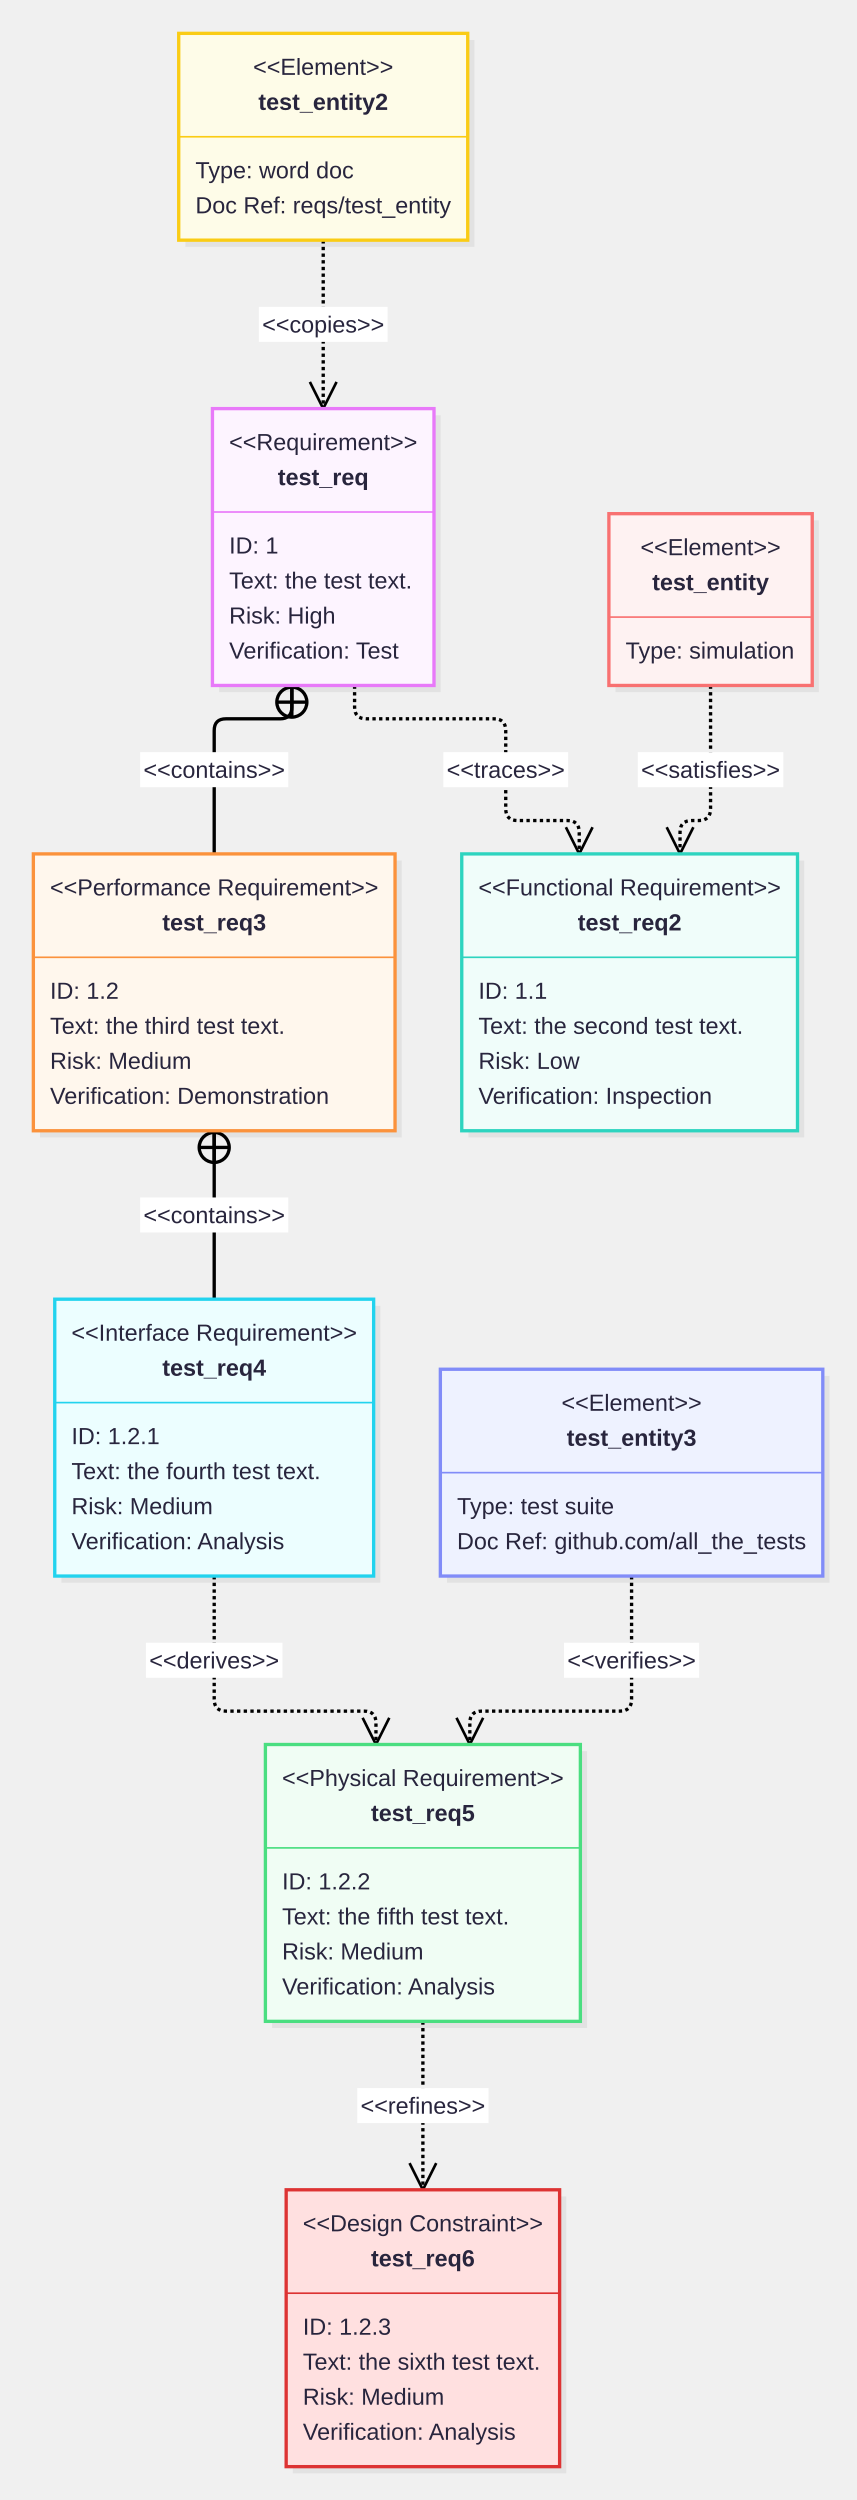
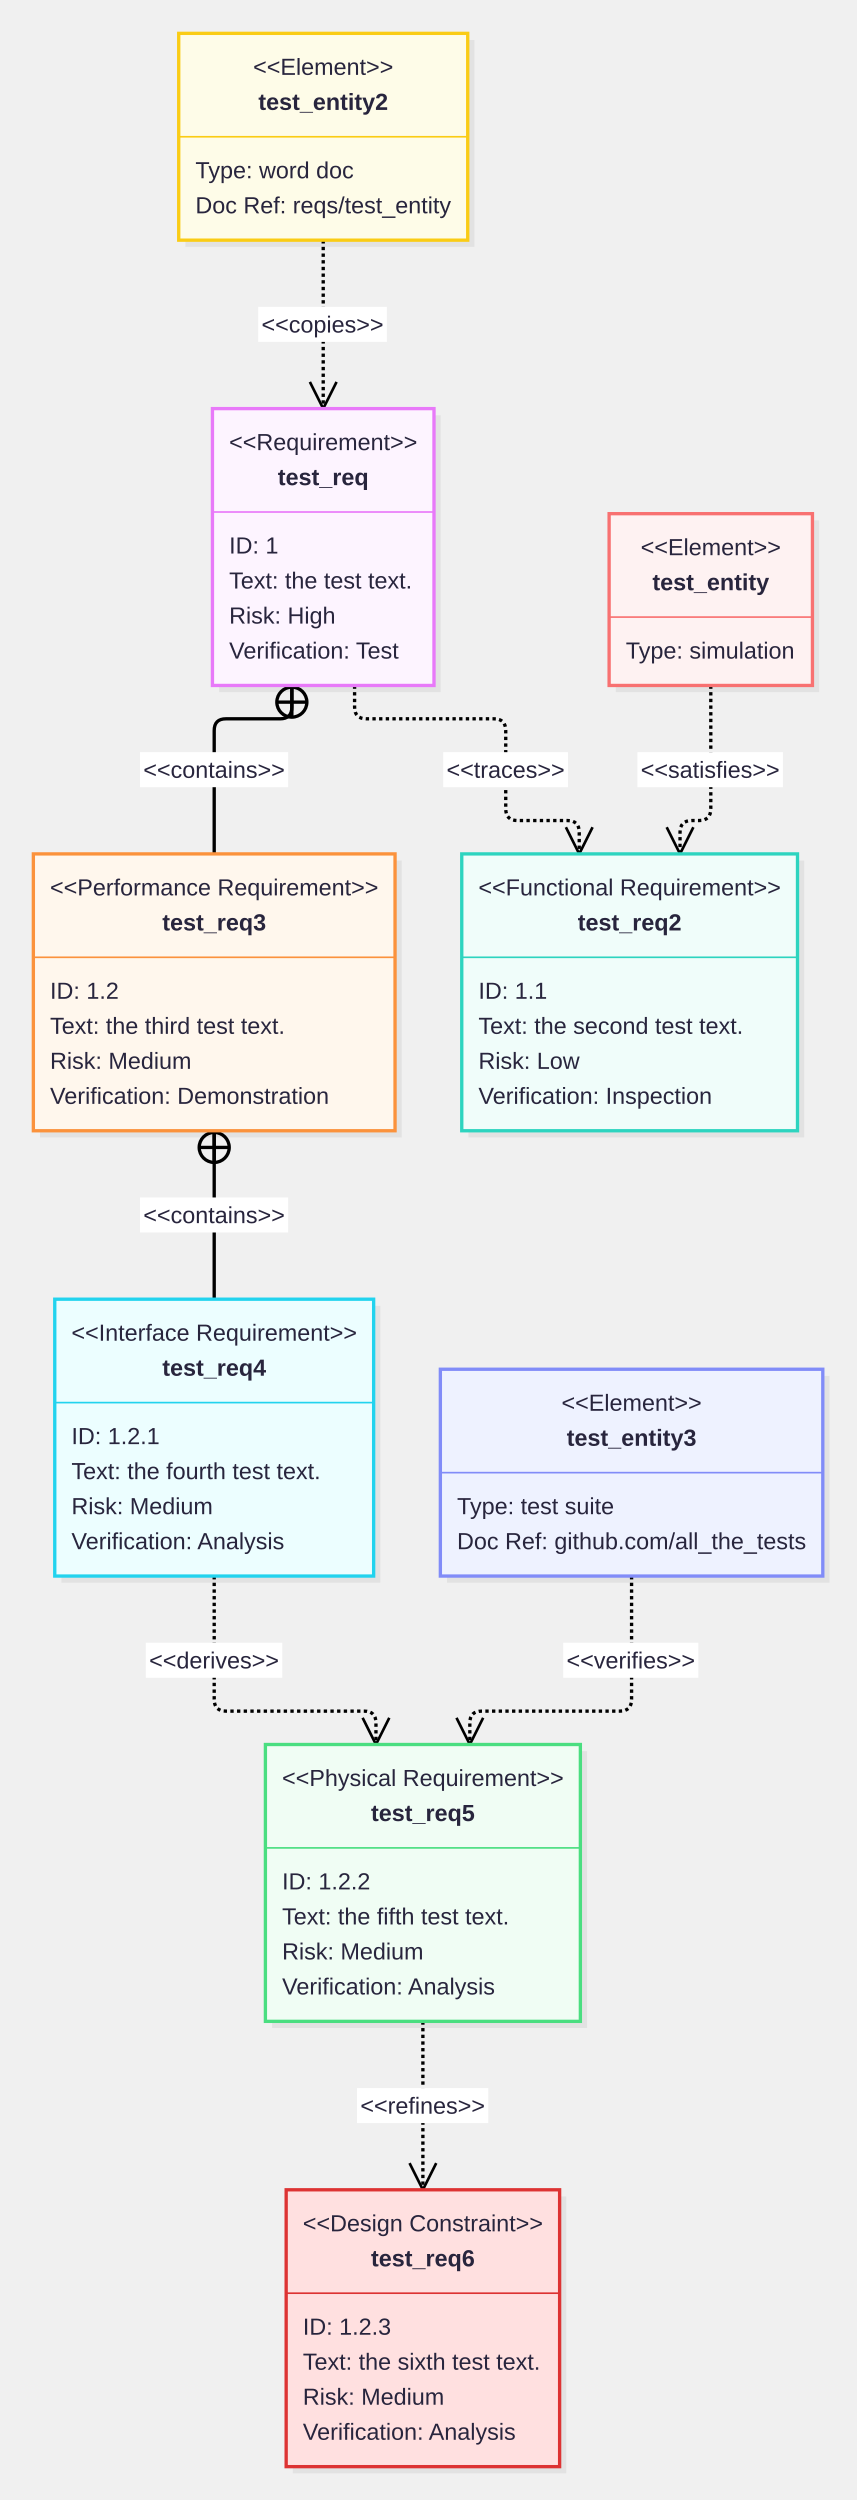
<svg xmlns="http://www.w3.org/2000/svg" id="my-svg" width="100%" class="requirementDiagram" style="max-width: 513.351px; background-color: white;" viewBox="-20 -20 513.351 1499" role="graphics-document document" aria-roledescription="requirement">
  <style>#my-svg{font-family:"Recursive Variable", arial, sans-serif;font-size:16px;}#my-svg text{font-family:"Recursive Variable", arial, sans-serif;}</style>
  <g>
    <g class="edgePaths">
      <g id="L-test_entity-test_req2-0" class="edgePath">
-         <path class="flowchart-link LS-test_entity LE-test_req2" d="M406.05,391L406.05,464.929C406.05,469.643,403.692,472,398.978,472L394.815,472C390.101,472,387.744,474.357,387.744,479.071L387.744,492" fill="none" stroke="#000000" stroke-width="2" stroke-dasharray="2 2" />
+         <path class="flowchart-link LS-test_entity LE-test_req2" d="M406.188,391L406.188,464.929C406.188,469.643,403.831,472,399.117,472L394.815,472C390.101,472,387.744,474.357,387.744,479.071L387.744,492" fill="none" stroke="#000000" stroke-width="2" stroke-dasharray="2 2" />
        <path class="marker" d="M395.744,476L387.744,492L379.744,476" fill="none" stroke="#000000" stroke-width="1.6" />
      </g>
      <g id="L-test_req-test_req2-1" class="edgePath">
        <path class="flowchart-link LS-test_req LE-test_req2" d="M192.609,391L192.609,403.929C192.609,408.643,194.966,411,199.68,411L276.167,411C280.881,411,283.238,413.357,283.238,418.071L283.238,464.929C283.238,469.643,285.595,472,290.309,472L320.235,472C324.949,472,327.306,474.357,327.306,479.071L327.306,492" fill="none" stroke="#000000" stroke-width="2" stroke-dasharray="2 2" />
        <path class="marker" d="M335.306,476L327.306,492L319.306,476" fill="none" stroke="#000000" stroke-width="1.6" />
      </g>
      <g id="L-test_req-test_req3-2" class="edgePath">
        <path class="flowchart-link LS-test_req LE-test_req3" d="M154.996,391L154.996,403.929C154.996,408.643,152.639,411,147.925,411L115.505,411C110.791,411,108.434,413.357,108.434,418.071L108.434,492" fill="none" stroke="#000000" stroke-width="2" />
        <circle class="marker" cx="154.996" cy="401" r="9" fill="none" stroke="#000000" stroke-width="2" />
        <path class="marker" d="M154.996,392L154.996,410M163.996,401L145.996,401" fill="none" stroke="#000000" stroke-width="2" />
      </g>
      <g id="L-test_req3-test_req4-3" class="edgePath">
        <path class="flowchart-link LS-test_req3 LE-test_req4" d="M108.434,658L108.434,759" fill="none" stroke="#000000" stroke-width="2" />
        <circle class="marker" cx="108.434" cy="668" r="9" fill="none" stroke="#000000" stroke-width="2" />
        <path class="marker" d="M108.434,659L108.434,677M117.434,668L99.434,668" fill="none" stroke="#000000" stroke-width="2" />
      </g>
      <g id="L-test_req4-test_req5-4" class="edgePath">
        <path class="flowchart-link LS-test_req4 LE-test_req5" d="M108.434,925L108.434,998.929C108.434,1003.643,110.791,1006,115.505,1006L198.351,1006C203.065,1006,205.422,1008.357,205.422,1013.071L205.422,1026" fill="none" stroke="#000000" stroke-width="2" stroke-dasharray="2 2" />
        <path class="marker" d="M213.422,1010L205.422,1026L197.422,1010" fill="none" stroke="#000000" stroke-width="1.6" />
      </g>
      <g id="L-test_req5-test_req6-5" class="edgePath">
        <path class="flowchart-link LS-test_req5 LE-test_req6" d="M233.564,1192L233.564,1293" fill="none" stroke="#000000" stroke-width="2" stroke-dasharray="2 2" />
        <path class="marker" d="M241.564,1277L233.564,1293L225.564,1277" fill="none" stroke="#000000" stroke-width="1.6" />
      </g>
      <g id="L-test_entity3-test_req5-6" class="edgePath">
        <path class="flowchart-link LS-test_entity3 LE-test_req5" d="M358.694,925L358.694,998.929C358.694,1003.643,356.337,1006,351.623,1006L268.777,1006C264.063,1006,261.706,1008.357,261.706,1013.071L261.706,1026" fill="none" stroke="#000000" stroke-width="2" stroke-dasharray="2 2" />
        <path class="marker" d="M269.706,1010L261.706,1026L253.706,1010" fill="none" stroke="#000000" stroke-width="1.6" />
      </g>
      <g id="L-test_entity2-test_req-7" class="edgePath">
        <path class="flowchart-link LS-test_entity2 LE-test_req" d="M173.802,124L173.802,225" fill="none" stroke="#000000" stroke-width="2" stroke-dasharray="2 2" />
        <path class="marker" d="M181.802,209L173.802,225L165.802,209" fill="none" stroke="#000000" stroke-width="1.6" />
      </g>
    </g>
    <g class="edgeLabels">
      <g class="edgeLabel">
-         <rect x="362.414" y="431" width="87.272" height="21" fill="#FFFFFF" stroke="none" />
-         <text x="406.05" y="446.4" text-anchor="middle" font-size="14" fill="#28253D">&lt;&lt;satisfies&gt;&gt;</text>
+         <rect x="362.188" y="431" width="87.272" height="21" fill="#FFFFFF" stroke="none" />
+         <text x="405.824" y="446.4" text-anchor="middle" font-size="14" fill="#28253D">&lt;&lt;satisfies&gt;&gt;</text>
      </g>
      <g class="edgeLabel">
-         <rect x="245.825" y="431" width="74.826" height="21" fill="#FFFFFF" stroke="none" />
-         <text x="283.238" y="446.4" text-anchor="middle" font-size="14" fill="#28253D">&lt;&lt;traces&gt;&gt;</text>
+         <rect x="245.738" y="431" width="74.826" height="21" fill="#FFFFFF" stroke="none" />
+         <text x="283.151" y="446.4" text-anchor="middle" font-size="14" fill="#28253D">&lt;&lt;traces&gt;&gt;</text>
      </g>
      <g class="edgeLabel">
-         <rect x="64.014" y="431" width="88.84" height="21" fill="#FFFFFF" stroke="none" />
-         <text x="108.434" y="446.4" text-anchor="middle" font-size="14" fill="#28253D">&lt;&lt;contains&gt;&gt;</text>
+         <rect x="63.934" y="431" width="88.84" height="21" fill="#FFFFFF" stroke="none" />
+         <text x="108.354" y="446.4" text-anchor="middle" font-size="14" fill="#28253D">&lt;&lt;contains&gt;&gt;</text>
      </g>
      <g class="edgeLabel">
-         <rect x="64.014" y="698" width="88.84" height="21" fill="#FFFFFF" stroke="none" />
-         <text x="108.434" y="713.4" text-anchor="middle" font-size="14" fill="#28253D">&lt;&lt;contains&gt;&gt;</text>
+         <rect x="63.934" y="698" width="88.84" height="21" fill="#FFFFFF" stroke="none" />
+         <text x="108.354" y="713.4" text-anchor="middle" font-size="14" fill="#28253D">&lt;&lt;contains&gt;&gt;</text>
      </g>
      <g class="edgeLabel">
-         <rect x="67.521" y="965" width="81.826" height="21" fill="#FFFFFF" stroke="none" />
-         <text x="108.434" y="980.4" text-anchor="middle" font-size="14" fill="#28253D">&lt;&lt;derives&gt;&gt;</text>
+         <rect x="67.434" y="965" width="81.826" height="21" fill="#FFFFFF" stroke="none" />
+         <text x="108.347" y="980.4" text-anchor="middle" font-size="14" fill="#28253D">&lt;&lt;derives&gt;&gt;</text>
      </g>
      <g class="edgeLabel">
-         <rect x="194.205" y="1232" width="78.718" height="21" fill="#FFFFFF" stroke="none" />
-         <text x="233.564" y="1247.4" text-anchor="middle" font-size="14" fill="#28253D">&lt;&lt;refines&gt;&gt;</text>
+         <rect x="194.064" y="1232" width="78.718" height="21" fill="#FFFFFF" stroke="none" />
+         <text x="233.423" y="1247.4" text-anchor="middle" font-size="14" fill="#28253D">&lt;&lt;refines&gt;&gt;</text>
      </g>
      <g class="edgeLabel">
-         <rect x="318.173" y="965" width="81.042" height="21" fill="#FFFFFF" stroke="none" />
-         <text x="358.694" y="980.4" text-anchor="middle" font-size="14" fill="#28253D">&lt;&lt;verifies&gt;&gt;</text>
+         <rect x="317.694" y="965" width="81.042" height="21" fill="#FFFFFF" stroke="none" />
+         <text x="358.215" y="980.4" text-anchor="middle" font-size="14" fill="#28253D">&lt;&lt;verifies&gt;&gt;</text>
      </g>
      <g class="edgeLabel">
-         <rect x="135.22" y="164" width="77.164" height="21" fill="#FFFFFF" stroke="none" />
-         <text x="173.802" y="179.4" text-anchor="middle" font-size="14" fill="#28253D">&lt;&lt;copies&gt;&gt;</text>
+         <rect x="134.802" y="164" width="77.164" height="21" fill="#FFFFFF" stroke="none" />
+         <text x="173.384" y="179.4" text-anchor="middle" font-size="14" fill="#28253D">&lt;&lt;copies&gt;&gt;</text>
      </g>
    </g>
    <g class="nodes">
      <g id="requirement-test_req-0" class="node default">
        <rect class="drop-shadow" x="111.382" y="229" width="132.84" height="166" fill="#000000" stroke="none" opacity="0.06" />
        <rect class="basic label-container" x="107.382" y="225" width="132.84" height="166" fill="#FDF4FF" stroke="#E879F9" stroke-width="2" />
        <text class="stereotype" x="173.802" y="249.9" text-anchor="middle" font-size="14" fill="#28253D">&lt;&lt;Requirement&gt;&gt;</text>
        <text class="nodeLabel" x="173.802" y="270.9" text-anchor="middle" font-size="14" fill="#28253D" font-weight="bold">test_req</text>
        <path class="divider" d="M107.382,287L240.222,287" fill="none" stroke="#E879F9" stroke-width="1" />
        <text class="label" x="117.382" y="311.9" text-anchor="start" font-size="14" fill="#28253D">
          <tspan x="117.382" y="311.9">ID: 1</tspan>
          <tspan x="117.382" y="332.9">Text: the test text.</tspan>
          <tspan x="117.382" y="353.9">Risk: High</tspan>
          <tspan x="117.382" y="374.9">Verification: Test</tspan>
        </text>
      </g>
      <g id="requirement-test_req2-1" class="node default">
        <rect class="drop-shadow" x="260.868" y="496" width="201.314" height="166" fill="#000000" stroke="none" opacity="0.06" />
        <rect class="basic label-container" x="256.868" y="492" width="201.314" height="166" fill="#F0FDFA" stroke="#2DD4BF" stroke-width="2" />
        <text class="stereotype" x="357.525" y="516.9" text-anchor="middle" font-size="14" fill="#28253D">&lt;&lt;Functional Requirement&gt;&gt;</text>
        <text class="nodeLabel" x="357.525" y="537.9" text-anchor="middle" font-size="14" fill="#28253D" font-weight="bold">test_req2</text>
        <path class="divider" d="M256.868,554L458.182,554" fill="none" stroke="#2DD4BF" stroke-width="1" />
        <text class="label" x="266.868" y="578.9" text-anchor="start" font-size="14" fill="#28253D">
          <tspan x="266.868" y="578.9">ID: 1.1</tspan>
          <tspan x="266.868" y="599.9">Text: the second test text.</tspan>
          <tspan x="266.868" y="620.9">Risk: Low</tspan>
          <tspan x="266.868" y="641.9">Verification: Inspection</tspan>
        </text>
      </g>
      <g id="requirement-test_req3-2" class="node default">
        <rect class="drop-shadow" x="4" y="496" width="216.868" height="166" fill="#000000" stroke="none" opacity="0.06" />
        <rect class="basic label-container" x="0" y="492" width="216.868" height="166" fill="#FFF7ED" stroke="#FB923C" stroke-width="2" />
        <text class="stereotype" x="108.434" y="516.9" text-anchor="middle" font-size="14" fill="#28253D">&lt;&lt;Performance Requirement&gt;&gt;</text>
        <text class="nodeLabel" x="108.434" y="537.9" text-anchor="middle" font-size="14" fill="#28253D" font-weight="bold">test_req3</text>
        <path class="divider" d="M0,554L216.868,554" fill="none" stroke="#FB923C" stroke-width="1" />
        <text class="label" x="10" y="578.9" text-anchor="start" font-size="14" fill="#28253D">
          <tspan x="10" y="578.9">ID: 1.2</tspan>
          <tspan x="10" y="599.9">Text: the third test text.</tspan>
          <tspan x="10" y="620.9">Risk: Medium</tspan>
          <tspan x="10" y="641.9">Verification: Demonstration</tspan>
        </text>
      </g>
      <g id="requirement-test_req4-3" class="node default">
        <rect class="drop-shadow" x="16.831" y="763" width="191.206" height="166" fill="#000000" stroke="none" opacity="0.06" />
        <rect class="basic label-container" x="12.831" y="759" width="191.206" height="166" fill="#ECFEFF" stroke="#22D3EE" stroke-width="2" />
        <text class="stereotype" x="108.434" y="783.9" text-anchor="middle" font-size="14" fill="#28253D">&lt;&lt;Interface Requirement&gt;&gt;</text>
        <text class="nodeLabel" x="108.434" y="804.9" text-anchor="middle" font-size="14" fill="#28253D" font-weight="bold">test_req4</text>
        <path class="divider" d="M12.831,821L204.037,821" fill="none" stroke="#22D3EE" stroke-width="1" />
        <text class="label" x="22.831" y="845.9" text-anchor="start" font-size="14" fill="#28253D">
          <tspan x="22.831" y="845.9">ID: 1.2.1</tspan>
          <tspan x="22.831" y="866.9">Text: the fourth test text.</tspan>
          <tspan x="22.831" y="887.9">Risk: Medium</tspan>
          <tspan x="22.831" y="908.9">Verification: Analysis</tspan>
        </text>
      </g>
      <g id="requirement-test_req5-4" class="node default">
        <rect class="drop-shadow" x="143.137" y="1030" width="188.854" height="166" fill="#000000" stroke="none" opacity="0.06" />
        <rect class="basic label-container" x="139.137" y="1026" width="188.854" height="166" fill="#F0FDF4" stroke="#4ADE80" stroke-width="2" />
        <text class="stereotype" x="233.564" y="1050.9" text-anchor="middle" font-size="14" fill="#28253D">&lt;&lt;Physical Requirement&gt;&gt;</text>
        <text class="nodeLabel" x="233.564" y="1071.9" text-anchor="middle" font-size="14" fill="#28253D" font-weight="bold">test_req5</text>
        <path class="divider" d="M139.137,1088L327.991,1088" fill="none" stroke="#4ADE80" stroke-width="1" />
        <text class="label" x="149.137" y="1112.9" text-anchor="start" font-size="14" fill="#28253D">
          <tspan x="149.137" y="1112.9">ID: 1.2.2</tspan>
          <tspan x="149.137" y="1133.9">Text: the fifth test text.</tspan>
          <tspan x="149.137" y="1154.9">Risk: Medium</tspan>
          <tspan x="149.137" y="1175.9">Verification: Analysis</tspan>
        </text>
      </g>
      <g id="requirement-test_req6-5" class="node default critical">
        <rect class="drop-shadow" x="155.583" y="1297" width="163.962" height="166" fill="#000000" stroke="none" opacity="0.06" />
        <rect class="basic label-container" x="151.583" y="1293" width="163.962" height="166" fill="#ffe0e0" stroke="#d33" stroke-width="2" />
        <text class="stereotype" x="233.564" y="1317.9" text-anchor="middle" font-size="14" fill="#28253D">&lt;&lt;Design Constraint&gt;&gt;</text>
        <text class="nodeLabel" x="233.564" y="1338.9" text-anchor="middle" font-size="14" fill="#28253D" font-weight="bold">test_req6</text>
        <path class="divider" d="M151.583,1355L315.545,1355" fill="none" stroke="#d33" stroke-width="1" />
        <text class="label" x="161.583" y="1379.9" text-anchor="start" font-size="14" fill="#28253D">
          <tspan x="161.583" y="1379.9">ID: 1.2.3</tspan>
          <tspan x="161.583" y="1400.9">Text: the sixth test text.</tspan>
          <tspan x="161.583" y="1421.9">Risk: Medium</tspan>
          <tspan x="161.583" y="1442.9">Verification: Analysis</tspan>
        </text>
      </g>
      <g id="requirement-test_entity-6" class="node default">
-         <rect class="drop-shadow" x="349.09" y="292" width="121.92" height="103" fill="#000000" stroke="none" opacity="0.06" />
-         <rect class="basic label-container" x="345.09" y="288" width="121.92" height="103" fill="#FEF2F2" stroke="#F87171" stroke-width="2" />
-         <text class="stereotype" x="406.05" y="312.9" text-anchor="middle" font-size="14" fill="#28253D">&lt;&lt;Element&gt;&gt;</text>
-         <text class="nodeLabel" x="406.05" y="333.9" text-anchor="middle" font-size="14" fill="#28253D" font-weight="bold">test_entity</text>
-         <path class="divider" d="M345.09,350L467.01,350" fill="none" stroke="#F87171" stroke-width="1" />
-         <text class="label" x="355.09" y="374.9" text-anchor="start" font-size="14" fill="#28253D">Type: simulation</text>
+         <rect class="drop-shadow" x="349.228" y="292" width="121.92" height="103" fill="#000000" stroke="none" opacity="0.06" />
+         <rect class="basic label-container" x="345.228" y="288" width="121.92" height="103" fill="#FEF2F2" stroke="#F87171" stroke-width="2" />
+         <text class="stereotype" x="406.188" y="312.9" text-anchor="middle" font-size="14" fill="#28253D">&lt;&lt;Element&gt;&gt;</text>
+         <text class="nodeLabel" x="406.188" y="333.9" text-anchor="middle" font-size="14" fill="#28253D" font-weight="bold">test_entity</text>
+         <path class="divider" d="M345.228,350L467.148,350" fill="none" stroke="#F87171" stroke-width="1" />
+         <text class="label" x="355.228" y="374.9" text-anchor="start" font-size="14" fill="#28253D">Type: simulation</text>
      </g>
      <g id="requirement-test_entity2-7" class="node default">
        <rect class="drop-shadow" x="91.159" y="4" width="173.286" height="124" fill="#000000" stroke="none" opacity="0.06" />
        <rect class="basic label-container" x="87.159" y="0" width="173.286" height="124" fill="#FEFCE8" stroke="#FACC15" stroke-width="2" />
        <text class="stereotype" x="173.802" y="24.9" text-anchor="middle" font-size="14" fill="#28253D">&lt;&lt;Element&gt;&gt;</text>
        <text class="nodeLabel" x="173.802" y="45.9" text-anchor="middle" font-size="14" fill="#28253D" font-weight="bold">test_entity2</text>
        <path class="divider" d="M87.159,62L260.445,62" fill="none" stroke="#FACC15" stroke-width="1" />
        <text class="label" x="97.159" y="86.9" text-anchor="start" font-size="14" fill="#28253D">
          <tspan x="97.159" y="86.9">Type: word doc</tspan>
          <tspan x="97.159" y="107.9">Doc Ref: reqs/test_entity</tspan>
        </text>
      </g>
      <g id="requirement-test_entity3-8" class="node default">
        <rect class="drop-shadow" x="248.037" y="805" width="229.314" height="124" fill="#000000" stroke="none" opacity="0.06" />
        <rect class="basic label-container" x="244.037" y="801" width="229.314" height="124" fill="#EEF2FF" stroke="#818CF8" stroke-width="2" />
        <text class="stereotype" x="358.694" y="825.9" text-anchor="middle" font-size="14" fill="#28253D">&lt;&lt;Element&gt;&gt;</text>
        <text class="nodeLabel" x="358.694" y="846.9" text-anchor="middle" font-size="14" fill="#28253D" font-weight="bold">test_entity3</text>
        <path class="divider" d="M244.037,863L473.351,863" fill="none" stroke="#818CF8" stroke-width="1" />
        <text class="label" x="254.037" y="887.9" text-anchor="start" font-size="14" fill="#28253D">
          <tspan x="254.037" y="887.9">Type: test suite</tspan>
          <tspan x="254.037" y="908.9">Doc Ref: github.com/all_the_tests</tspan>
        </text>
      </g>
    </g>
  </g>
</svg>
